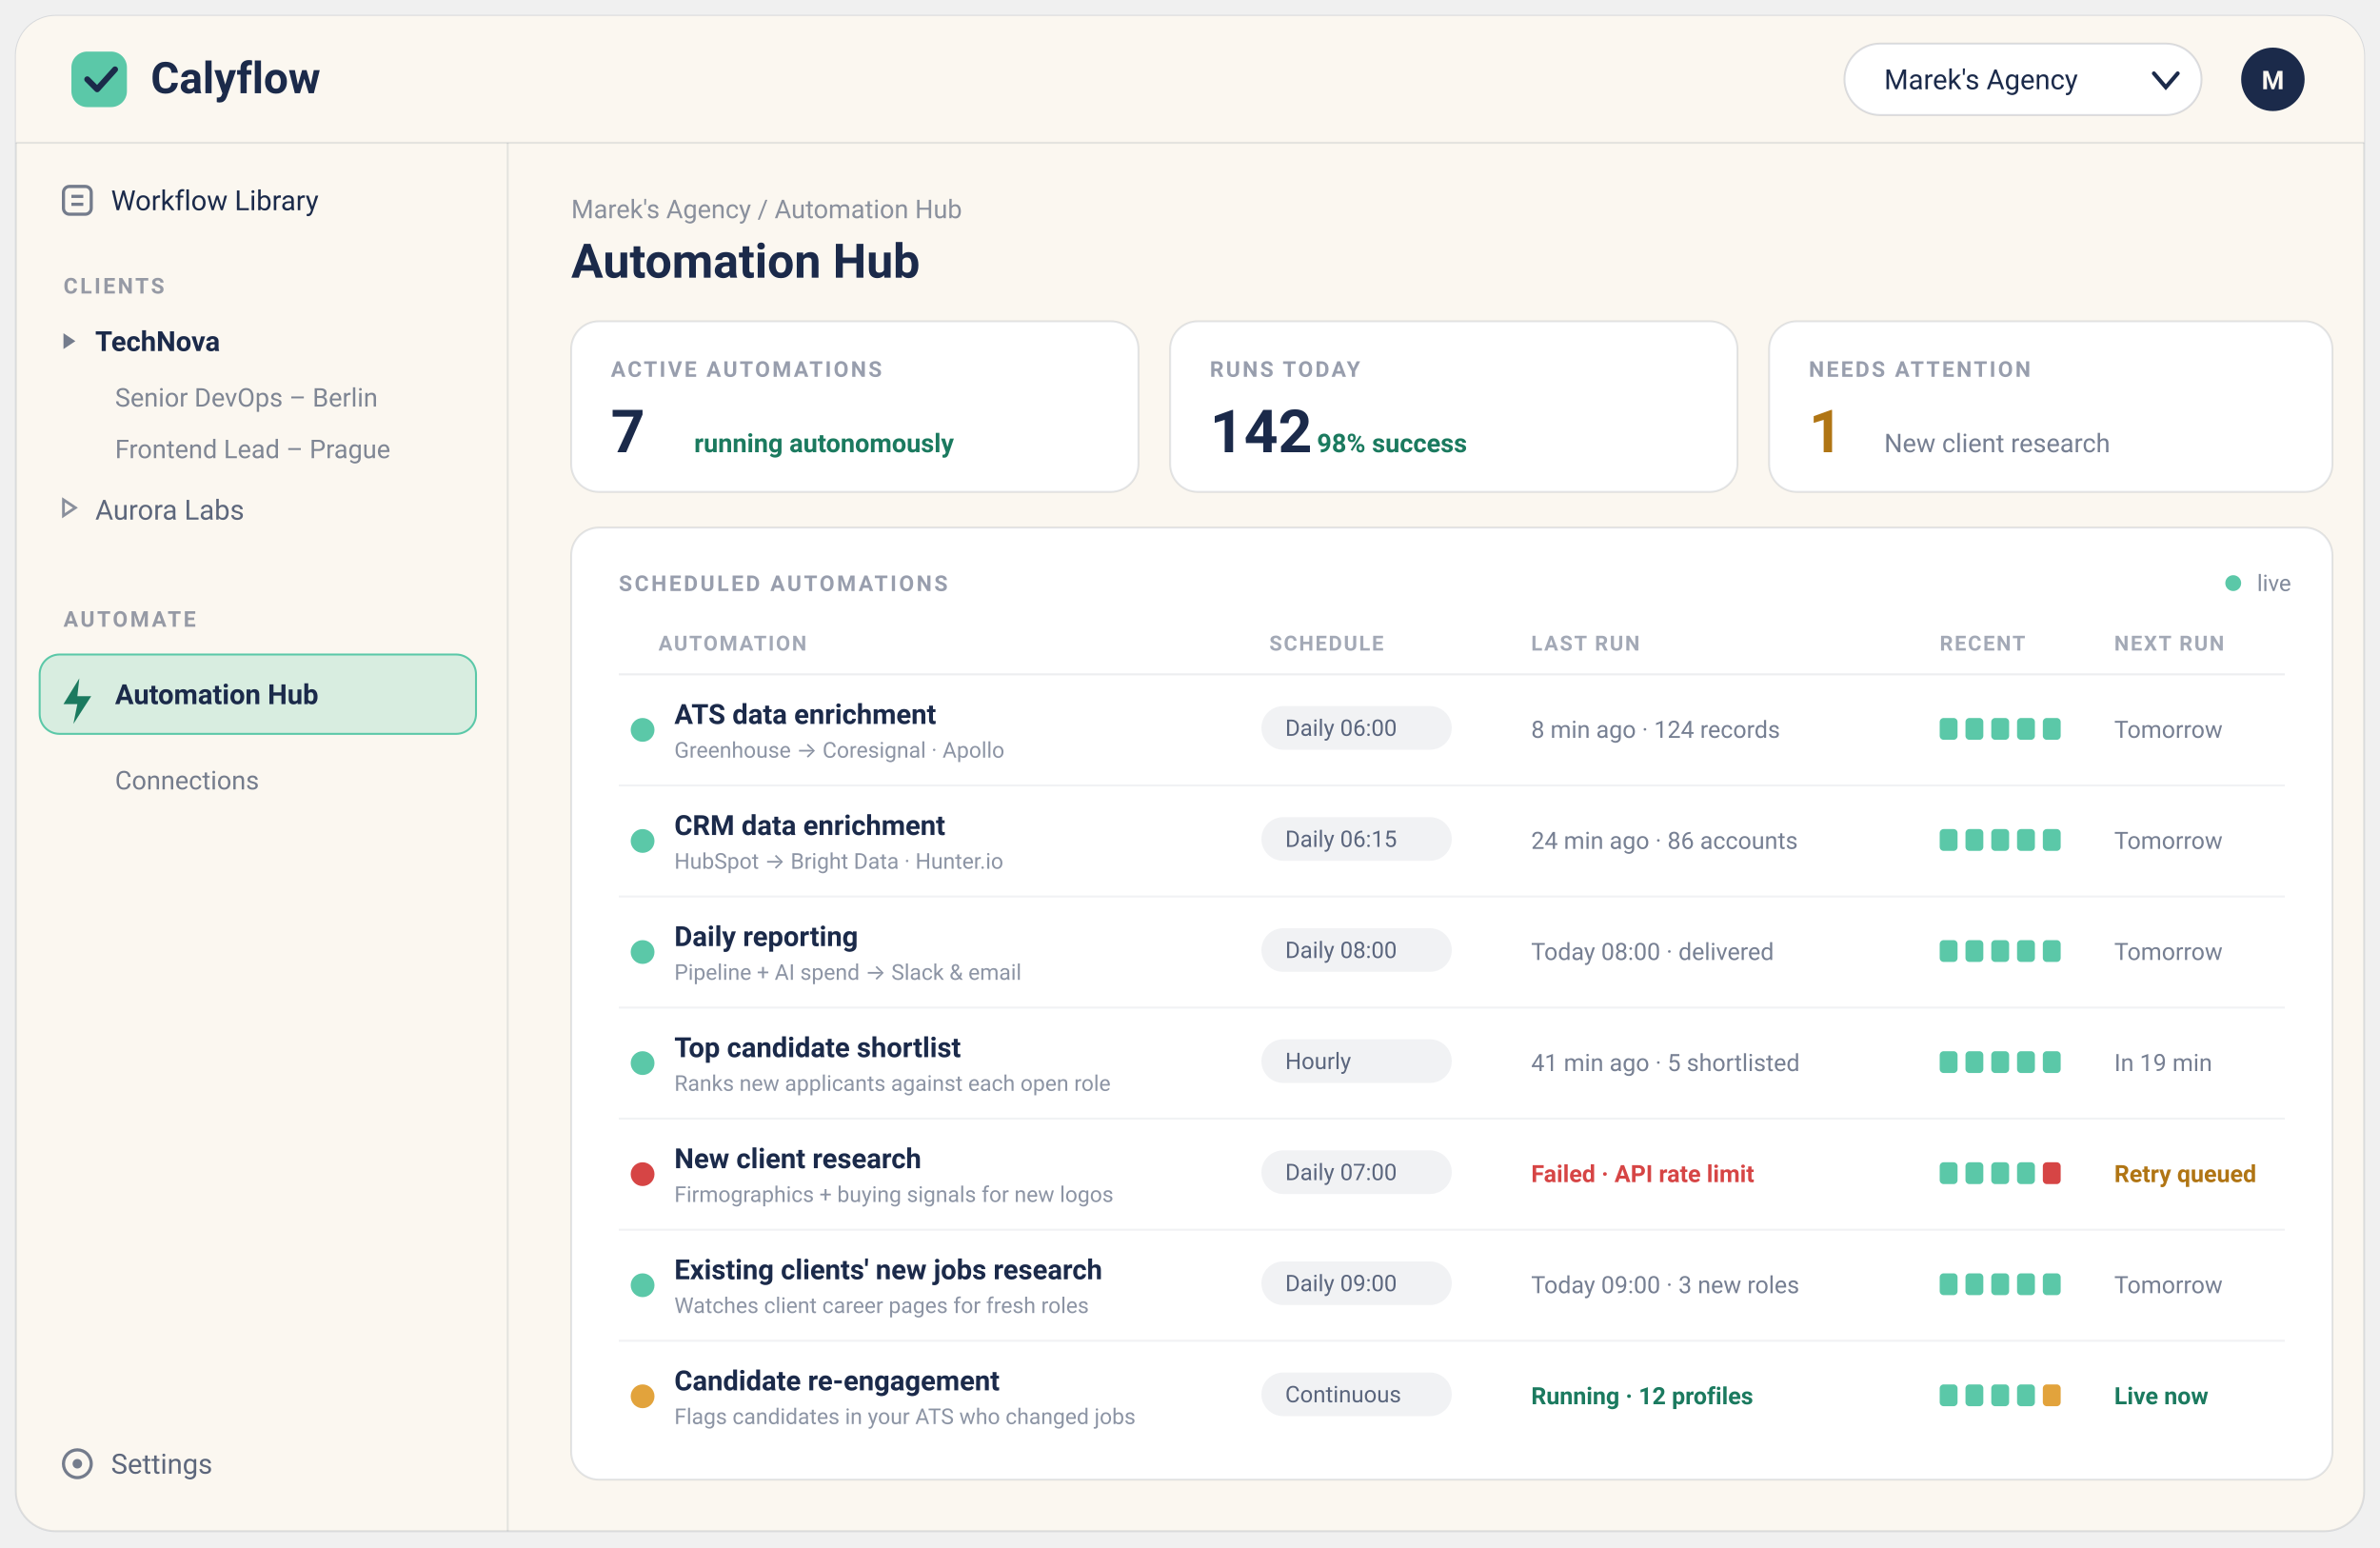
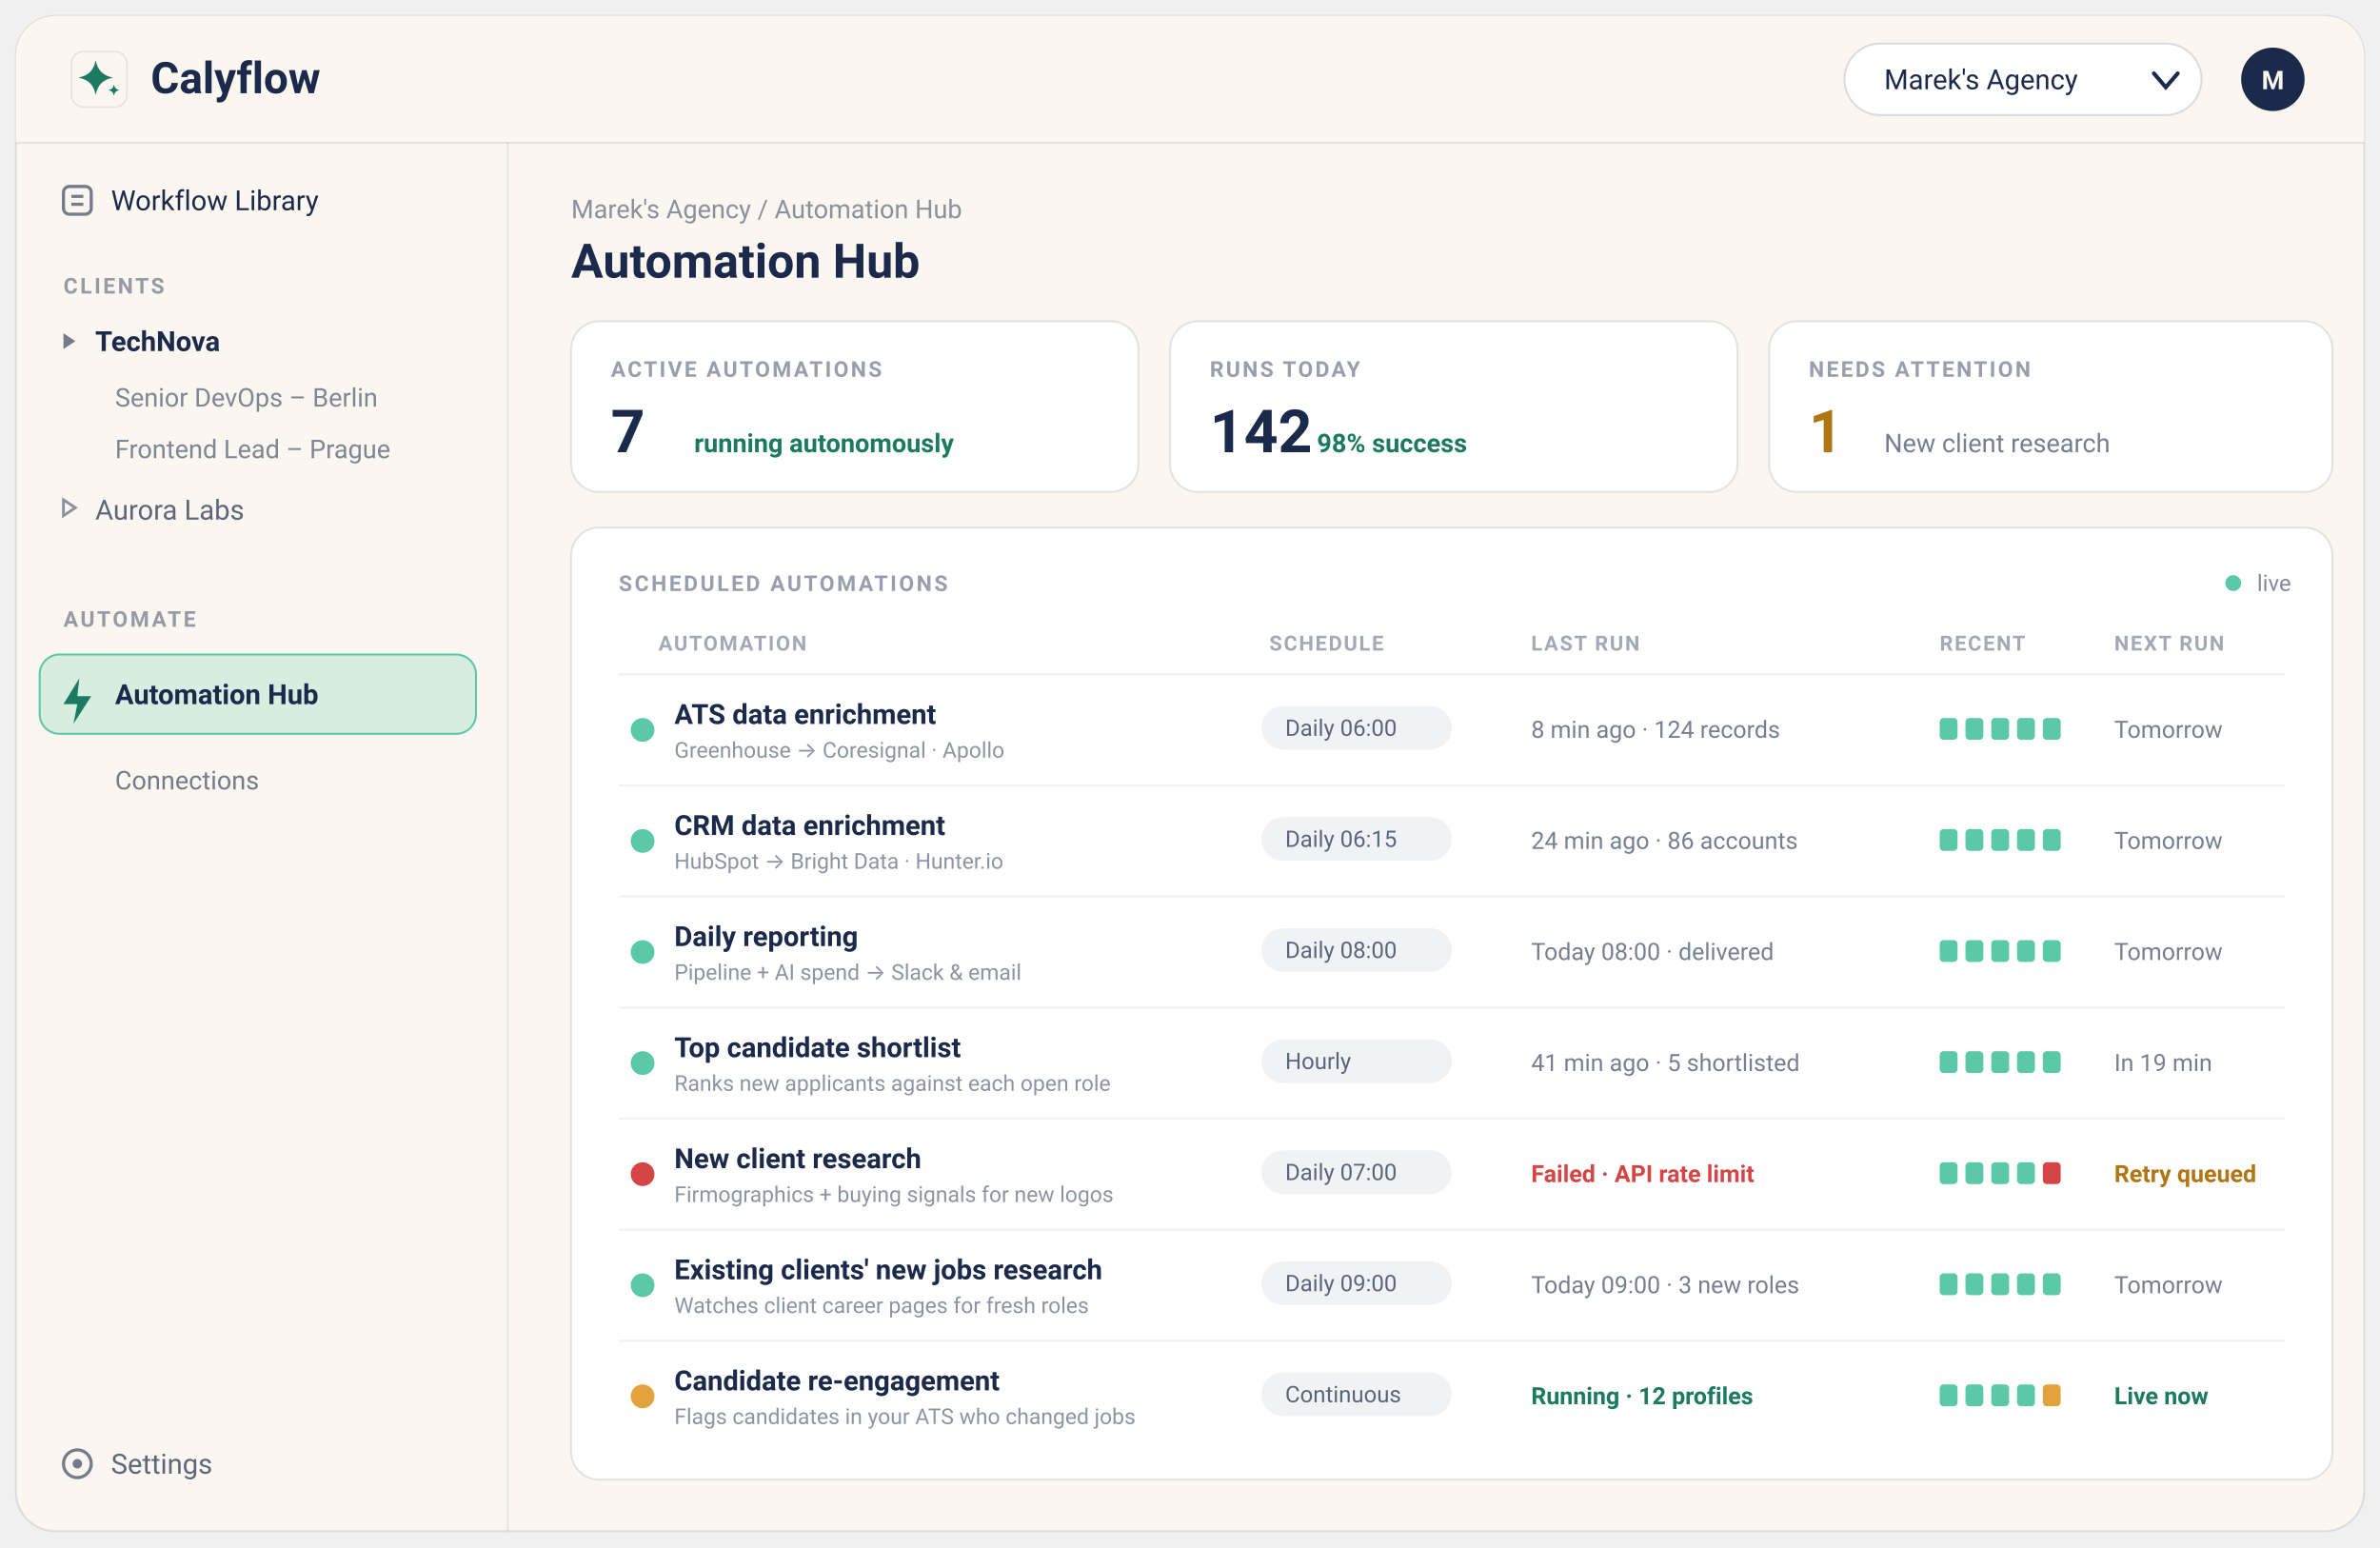
<svg xmlns="http://www.w3.org/2000/svg" viewBox="0 0 1200 780" font-family="ui-sans-serif, -apple-system, 'Segoe UI', Roboto, sans-serif" role="img" aria-labelledby="ahTitle ahDesc">
  <defs>
    <clipPath id="ahFrame">
      <rect x="8" y="8" width="1184" height="764" rx="20" />
    </clipPath>
  </defs>
  <rect x="8" y="8" width="1184" height="764" rx="20" fill="#FBF7F0" stroke="#1B2A4A" stroke-opacity="0.12" />
  <g clip-path="url(#ahFrame)">
    <rect x="8" y="8" width="1184" height="64" fill="#FBF7F0" />
    <line x1="8" y1="72" x2="1192" y2="72" stroke="#1B2A4A" stroke-opacity="0.10" />
-     <rect x="36" y="26" width="28" height="28" rx="8" fill="#5BC8A8" />
-     <path d="M44 40 l5 5 l9 -10" fill="none" stroke="#1B2A4A" stroke-width="3" stroke-linecap="round" stroke-linejoin="round" />
+     <g transform="translate(36 26) scale(0.875)">
+       <rect width="32" height="32" rx="7" fill="#FBF7F0" stroke="#1B2A4A" stroke-opacity="0.10" />
+       <path d="M14 5c1.2 5.9 4.1 8.8 10 10-5.9 1.2-8.8 4.1-10 10-1.2-5.9-4.1-8.8-10-10 5.9-1.2 8.8-4.1 10-10Z" fill="#1B7A5F" />
+       <path d="M24.5 19c.4 1.9 1.3 2.8 3.2 3.2-1.9.4-2.8 1.3-3.2 3.2-.4-1.9-1.3-2.8-3.2-3.2 1.9-.4 2.8-1.3 3.2-3.2Z" fill="#1B7A5F" />
+     </g>
    <text x="76" y="47" font-size="22" font-weight="700" fill="#1B2A4A">Calyflow</text>
    <rect x="930" y="22" width="180" height="36" rx="18" fill="#FFFFFF" stroke="#1B2A4A" stroke-opacity="0.15" />
    <text x="950" y="45" font-size="14" fill="#1B2A4A">Marek's Agency</text>
    <path d="M1086 37 l6 7 l6 -7" fill="none" stroke="#1B2A4A" stroke-width="2" stroke-linecap="round" />
    <circle cx="1146" cy="40" r="16" fill="#1B2A4A" />
    <text x="1146" y="45" font-size="13" font-weight="700" fill="#FBF7F0" text-anchor="middle">M</text>
    <line x1="256" y1="72" x2="256" y2="772" stroke="#1B2A4A" stroke-opacity="0.10" />
    <g font-size="14" fill="#1B2A4A">
      <rect x="32" y="94" width="14" height="14" rx="3" fill="none" stroke="#1B2A4A" stroke-width="1.6" stroke-opacity="0.6" />
      <line x1="36" y1="99" x2="42" y2="99" stroke="#1B2A4A" stroke-width="1.6" stroke-opacity="0.6" />
      <line x1="36" y1="103" x2="42" y2="103" stroke="#1B2A4A" stroke-width="1.6" stroke-opacity="0.6" />
      <text x="56" y="106">Workflow Library</text>
      <text x="32" y="148" font-size="11" font-weight="700" letter-spacing="1.2" fill-opacity="0.45">CLIENTS</text>
      <path d="M32 168 l6 4 l-6 4 z" fill="#1B2A4A" fill-opacity="0.6" />
      <text x="48" y="177" font-weight="600">TechNova</text>
      <text x="58" y="205" font-size="13" fill-opacity="0.55">Senior DevOps – Berlin</text>
      <text x="58" y="231" font-size="13" fill-opacity="0.55">Frontend Lead – Prague</text>
      <path d="M32 252 l6 4 l-6 4 z" fill="none" stroke="#1B2A4A" stroke-opacity="0.5" stroke-width="1.4" />
      <text x="48" y="262" fill-opacity="0.7">Aurora Labs</text>
      <text x="32" y="316" font-size="11" font-weight="700" letter-spacing="1.2" fill-opacity="0.45">AUTOMATE</text>
      <rect x="20" y="330" width="220" height="40" rx="10" fill="#5BC8A8" fill-opacity="0.22" stroke="#5BC8A8" />
      <path d="M40 342 l-8 13 h7 l-2 10 l9 -14 h-7 z" fill="#1B7A5F" />
      <text x="58" y="355" font-size="14" font-weight="700" fill="#1B2A4A">Automation Hub</text>
      <text x="58" y="398" font-size="13" fill-opacity="0.6">Connections</text>
      <circle cx="39" cy="738" r="7" fill="none" stroke="#1B2A4A" stroke-width="1.6" stroke-opacity="0.6" />
      <circle cx="39" cy="738" r="2.4" fill="#1B2A4A" fill-opacity="0.6" />
      <text x="56" y="743" fill-opacity="0.7">Settings</text>
    </g>
    <text x="288" y="110" font-size="13" fill="#1B2A4A" fill-opacity="0.5">Marek's Agency / Automation Hub</text>
    <text x="288" y="140" font-size="24" font-weight="700" fill="#1B2A4A">Automation Hub</text>
    <g>
      <rect x="288" y="162" width="286" height="86" rx="14" fill="#FFFFFF" stroke="#1B2A4A" stroke-opacity="0.12" />
      <text x="308" y="190" font-size="11" font-weight="700" letter-spacing="1.1" fill="#1B2A4A" fill-opacity="0.45">ACTIVE AUTOMATIONS</text>
      <text x="308" y="228" font-size="30" font-weight="700" fill="#1B2A4A">7</text>
      <text x="350" y="228" font-size="13" fill="#1B7A5F" font-weight="600">running autonomously</text>
      <rect x="590" y="162" width="286" height="86" rx="14" fill="#FFFFFF" stroke="#1B2A4A" stroke-opacity="0.12" />
      <text x="610" y="190" font-size="11" font-weight="700" letter-spacing="1.1" fill="#1B2A4A" fill-opacity="0.45">RUNS TODAY</text>
      <text x="610" y="228" font-size="30" font-weight="700" fill="#1B2A4A">142</text>
      <text x="664" y="228" font-size="13" fill="#1B7A5F" font-weight="600">98% success</text>
      <rect x="892" y="162" width="284" height="86" rx="14" fill="#FFFFFF" stroke="#1B2A4A" stroke-opacity="0.12" />
      <text x="912" y="190" font-size="11" font-weight="700" letter-spacing="1.1" fill="#1B2A4A" fill-opacity="0.45">NEEDS ATTENTION</text>
      <text x="912" y="228" font-size="30" font-weight="700" fill="#B07514">1</text>
      <text x="950" y="228" font-size="13" fill="#1B2A4A" fill-opacity="0.6">New client research</text>
    </g>
    <rect x="288" y="266" width="888" height="480" rx="14" fill="#FFFFFF" stroke="#1B2A4A" stroke-opacity="0.12" />
    <text x="312" y="298" font-size="11" font-weight="700" letter-spacing="1.2" fill="#1B2A4A" fill-opacity="0.45">SCHEDULED AUTOMATIONS</text>
    <circle cx="1126" cy="294" r="4" fill="#5BC8A8" />
    <text x="1138" y="298" font-size="11.5" fill="#1B2A4A" fill-opacity="0.55">live</text>
    <g font-size="10.5" font-weight="700" letter-spacing="0.8" fill="#1B2A4A" fill-opacity="0.4">
      <text x="332" y="328">AUTOMATION</text>
      <text x="640" y="328">SCHEDULE</text>
      <text x="772" y="328">LAST RUN</text>
      <text x="978" y="328">RECENT</text>
      <text x="1066" y="328">NEXT RUN</text>
    </g>
    <line x1="312" y1="340" x2="1152" y2="340" stroke="#1B2A4A" stroke-opacity="0.08" />
    <g>
      <circle cx="324" cy="368" r="6" fill="#5BC8A8" />
      <text x="340" y="365" font-size="14" font-weight="700" fill="#1B2A4A">ATS data enrichment</text>
      <text x="340" y="382" font-size="11" fill="#1B2A4A" fill-opacity="0.5">Greenhouse → Coresignal · Apollo</text>
      <rect x="636" y="356" width="96" height="22" rx="11" fill="#1B2A4A" fill-opacity="0.06" />
      <text x="648" y="371" font-size="11.5" fill="#1B2A4A" fill-opacity="0.7">Daily 06:00</text>
      <text x="772" y="372" font-size="12" fill="#1B2A4A" fill-opacity="0.6">8 min ago · 124 records</text>
      <g>
        <rect x="978" y="362" width="9" height="11" rx="2" fill="#5BC8A8" />
        <rect x="991" y="362" width="9" height="11" rx="2" fill="#5BC8A8" />
        <rect x="1004" y="362" width="9" height="11" rx="2" fill="#5BC8A8" />
        <rect x="1017" y="362" width="9" height="11" rx="2" fill="#5BC8A8" />
        <rect x="1030" y="362" width="9" height="11" rx="2" fill="#5BC8A8" />
      </g>
      <text x="1066" y="372" font-size="12" fill="#1B2A4A" fill-opacity="0.6">Tomorrow</text>
      <line x1="312" y1="396" x2="1152" y2="396" stroke="#1B2A4A" stroke-opacity="0.06" />
    </g>
    <g>
      <circle cx="324" cy="424" r="6" fill="#5BC8A8" />
      <text x="340" y="421" font-size="14" font-weight="700" fill="#1B2A4A">CRM data enrichment</text>
      <text x="340" y="438" font-size="11" fill="#1B2A4A" fill-opacity="0.5">HubSpot → Bright Data · Hunter.io</text>
      <rect x="636" y="412" width="96" height="22" rx="11" fill="#1B2A4A" fill-opacity="0.06" />
      <text x="648" y="427" font-size="11.5" fill="#1B2A4A" fill-opacity="0.7">Daily 06:15</text>
      <text x="772" y="428" font-size="12" fill="#1B2A4A" fill-opacity="0.6">24 min ago · 86 accounts</text>
      <g>
        <rect x="978" y="418" width="9" height="11" rx="2" fill="#5BC8A8" />
        <rect x="991" y="418" width="9" height="11" rx="2" fill="#5BC8A8" />
        <rect x="1004" y="418" width="9" height="11" rx="2" fill="#5BC8A8" />
        <rect x="1017" y="418" width="9" height="11" rx="2" fill="#5BC8A8" />
        <rect x="1030" y="418" width="9" height="11" rx="2" fill="#5BC8A8" />
      </g>
      <text x="1066" y="428" font-size="12" fill="#1B2A4A" fill-opacity="0.6">Tomorrow</text>
      <line x1="312" y1="452" x2="1152" y2="452" stroke="#1B2A4A" stroke-opacity="0.06" />
    </g>
    <g>
      <circle cx="324" cy="480" r="6" fill="#5BC8A8" />
      <text x="340" y="477" font-size="14" font-weight="700" fill="#1B2A4A">Daily reporting</text>
      <text x="340" y="494" font-size="11" fill="#1B2A4A" fill-opacity="0.5">Pipeline + AI spend → Slack &amp; email</text>
      <rect x="636" y="468" width="96" height="22" rx="11" fill="#1B2A4A" fill-opacity="0.06" />
      <text x="648" y="483" font-size="11.5" fill="#1B2A4A" fill-opacity="0.7">Daily 08:00</text>
      <text x="772" y="484" font-size="12" fill="#1B2A4A" fill-opacity="0.6">Today 08:00 · delivered</text>
      <g>
        <rect x="978" y="474" width="9" height="11" rx="2" fill="#5BC8A8" />
        <rect x="991" y="474" width="9" height="11" rx="2" fill="#5BC8A8" />
        <rect x="1004" y="474" width="9" height="11" rx="2" fill="#5BC8A8" />
        <rect x="1017" y="474" width="9" height="11" rx="2" fill="#5BC8A8" />
        <rect x="1030" y="474" width="9" height="11" rx="2" fill="#5BC8A8" />
      </g>
      <text x="1066" y="484" font-size="12" fill="#1B2A4A" fill-opacity="0.6">Tomorrow</text>
      <line x1="312" y1="508" x2="1152" y2="508" stroke="#1B2A4A" stroke-opacity="0.06" />
    </g>
    <g>
      <circle cx="324" cy="536" r="6" fill="#5BC8A8" />
      <text x="340" y="533" font-size="14" font-weight="700" fill="#1B2A4A">Top candidate shortlist</text>
      <text x="340" y="550" font-size="11" fill="#1B2A4A" fill-opacity="0.5">Ranks new applicants against each open role</text>
      <rect x="636" y="524" width="96" height="22" rx="11" fill="#1B2A4A" fill-opacity="0.06" />
      <text x="648" y="539" font-size="11.5" fill="#1B2A4A" fill-opacity="0.7">Hourly</text>
      <text x="772" y="540" font-size="12" fill="#1B2A4A" fill-opacity="0.6">41 min ago · 5 shortlisted</text>
      <g>
        <rect x="978" y="530" width="9" height="11" rx="2" fill="#5BC8A8" />
        <rect x="991" y="530" width="9" height="11" rx="2" fill="#5BC8A8" />
        <rect x="1004" y="530" width="9" height="11" rx="2" fill="#5BC8A8" />
        <rect x="1017" y="530" width="9" height="11" rx="2" fill="#5BC8A8" />
        <rect x="1030" y="530" width="9" height="11" rx="2" fill="#5BC8A8" />
      </g>
      <text x="1066" y="540" font-size="12" fill="#1B2A4A" fill-opacity="0.6">In 19 min</text>
      <line x1="312" y1="564" x2="1152" y2="564" stroke="#1B2A4A" stroke-opacity="0.06" />
    </g>
    <g>
      <circle cx="324" cy="592" r="6" fill="#D64545" />
      <text x="340" y="589" font-size="14" font-weight="700" fill="#1B2A4A">New client research</text>
      <text x="340" y="606" font-size="11" fill="#1B2A4A" fill-opacity="0.5">Firmographics + buying signals for new logos</text>
      <rect x="636" y="580" width="96" height="22" rx="11" fill="#1B2A4A" fill-opacity="0.06" />
      <text x="648" y="595" font-size="11.5" fill="#1B2A4A" fill-opacity="0.7">Daily 07:00</text>
      <text x="772" y="596" font-size="12" fill="#D64545" font-weight="600">Failed · API rate limit</text>
      <g>
        <rect x="978" y="586" width="9" height="11" rx="2" fill="#5BC8A8" />
        <rect x="991" y="586" width="9" height="11" rx="2" fill="#5BC8A8" />
        <rect x="1004" y="586" width="9" height="11" rx="2" fill="#5BC8A8" />
        <rect x="1017" y="586" width="9" height="11" rx="2" fill="#5BC8A8" />
        <rect x="1030" y="586" width="9" height="11" rx="2" fill="#D64545" />
      </g>
      <text x="1066" y="596" font-size="12" fill="#B07514" font-weight="600">Retry queued</text>
      <line x1="312" y1="620" x2="1152" y2="620" stroke="#1B2A4A" stroke-opacity="0.06" />
    </g>
    <g>
      <circle cx="324" cy="648" r="6" fill="#5BC8A8" />
      <text x="340" y="645" font-size="14" font-weight="700" fill="#1B2A4A">Existing clients' new jobs research</text>
      <text x="340" y="662" font-size="11" fill="#1B2A4A" fill-opacity="0.5">Watches client career pages for fresh roles</text>
      <rect x="636" y="636" width="96" height="22" rx="11" fill="#1B2A4A" fill-opacity="0.06" />
      <text x="648" y="651" font-size="11.5" fill="#1B2A4A" fill-opacity="0.7">Daily 09:00</text>
      <text x="772" y="652" font-size="12" fill="#1B2A4A" fill-opacity="0.6">Today 09:00 · 3 new roles</text>
      <g>
        <rect x="978" y="642" width="9" height="11" rx="2" fill="#5BC8A8" />
        <rect x="991" y="642" width="9" height="11" rx="2" fill="#5BC8A8" />
        <rect x="1004" y="642" width="9" height="11" rx="2" fill="#5BC8A8" />
        <rect x="1017" y="642" width="9" height="11" rx="2" fill="#5BC8A8" />
        <rect x="1030" y="642" width="9" height="11" rx="2" fill="#5BC8A8" />
      </g>
      <text x="1066" y="652" font-size="12" fill="#1B2A4A" fill-opacity="0.6">Tomorrow</text>
      <line x1="312" y1="676" x2="1152" y2="676" stroke="#1B2A4A" stroke-opacity="0.06" />
    </g>
    <g>
      <circle cx="324" cy="704" r="6" fill="#E2A33C" />
      <text x="340" y="701" font-size="14" font-weight="700" fill="#1B2A4A">Candidate re-engagement</text>
      <text x="340" y="718" font-size="11" fill="#1B2A4A" fill-opacity="0.5">Flags candidates in your ATS who changed jobs</text>
      <rect x="636" y="692" width="96" height="22" rx="11" fill="#1B2A4A" fill-opacity="0.06" />
      <text x="648" y="707" font-size="11.5" fill="#1B2A4A" fill-opacity="0.7">Continuous</text>
      <text x="772" y="708" font-size="12" fill="#1B7A5F" font-weight="600">Running · 12 profiles</text>
      <g>
        <rect x="978" y="698" width="9" height="11" rx="2" fill="#5BC8A8" />
        <rect x="991" y="698" width="9" height="11" rx="2" fill="#5BC8A8" />
        <rect x="1004" y="698" width="9" height="11" rx="2" fill="#5BC8A8" />
        <rect x="1017" y="698" width="9" height="11" rx="2" fill="#5BC8A8" />
        <rect x="1030" y="698" width="9" height="11" rx="2" fill="#E2A33C" />
      </g>
      <text x="1066" y="708" font-size="12" fill="#1B7A5F" font-weight="600">Live now</text>
    </g>
  </g>
</svg>
